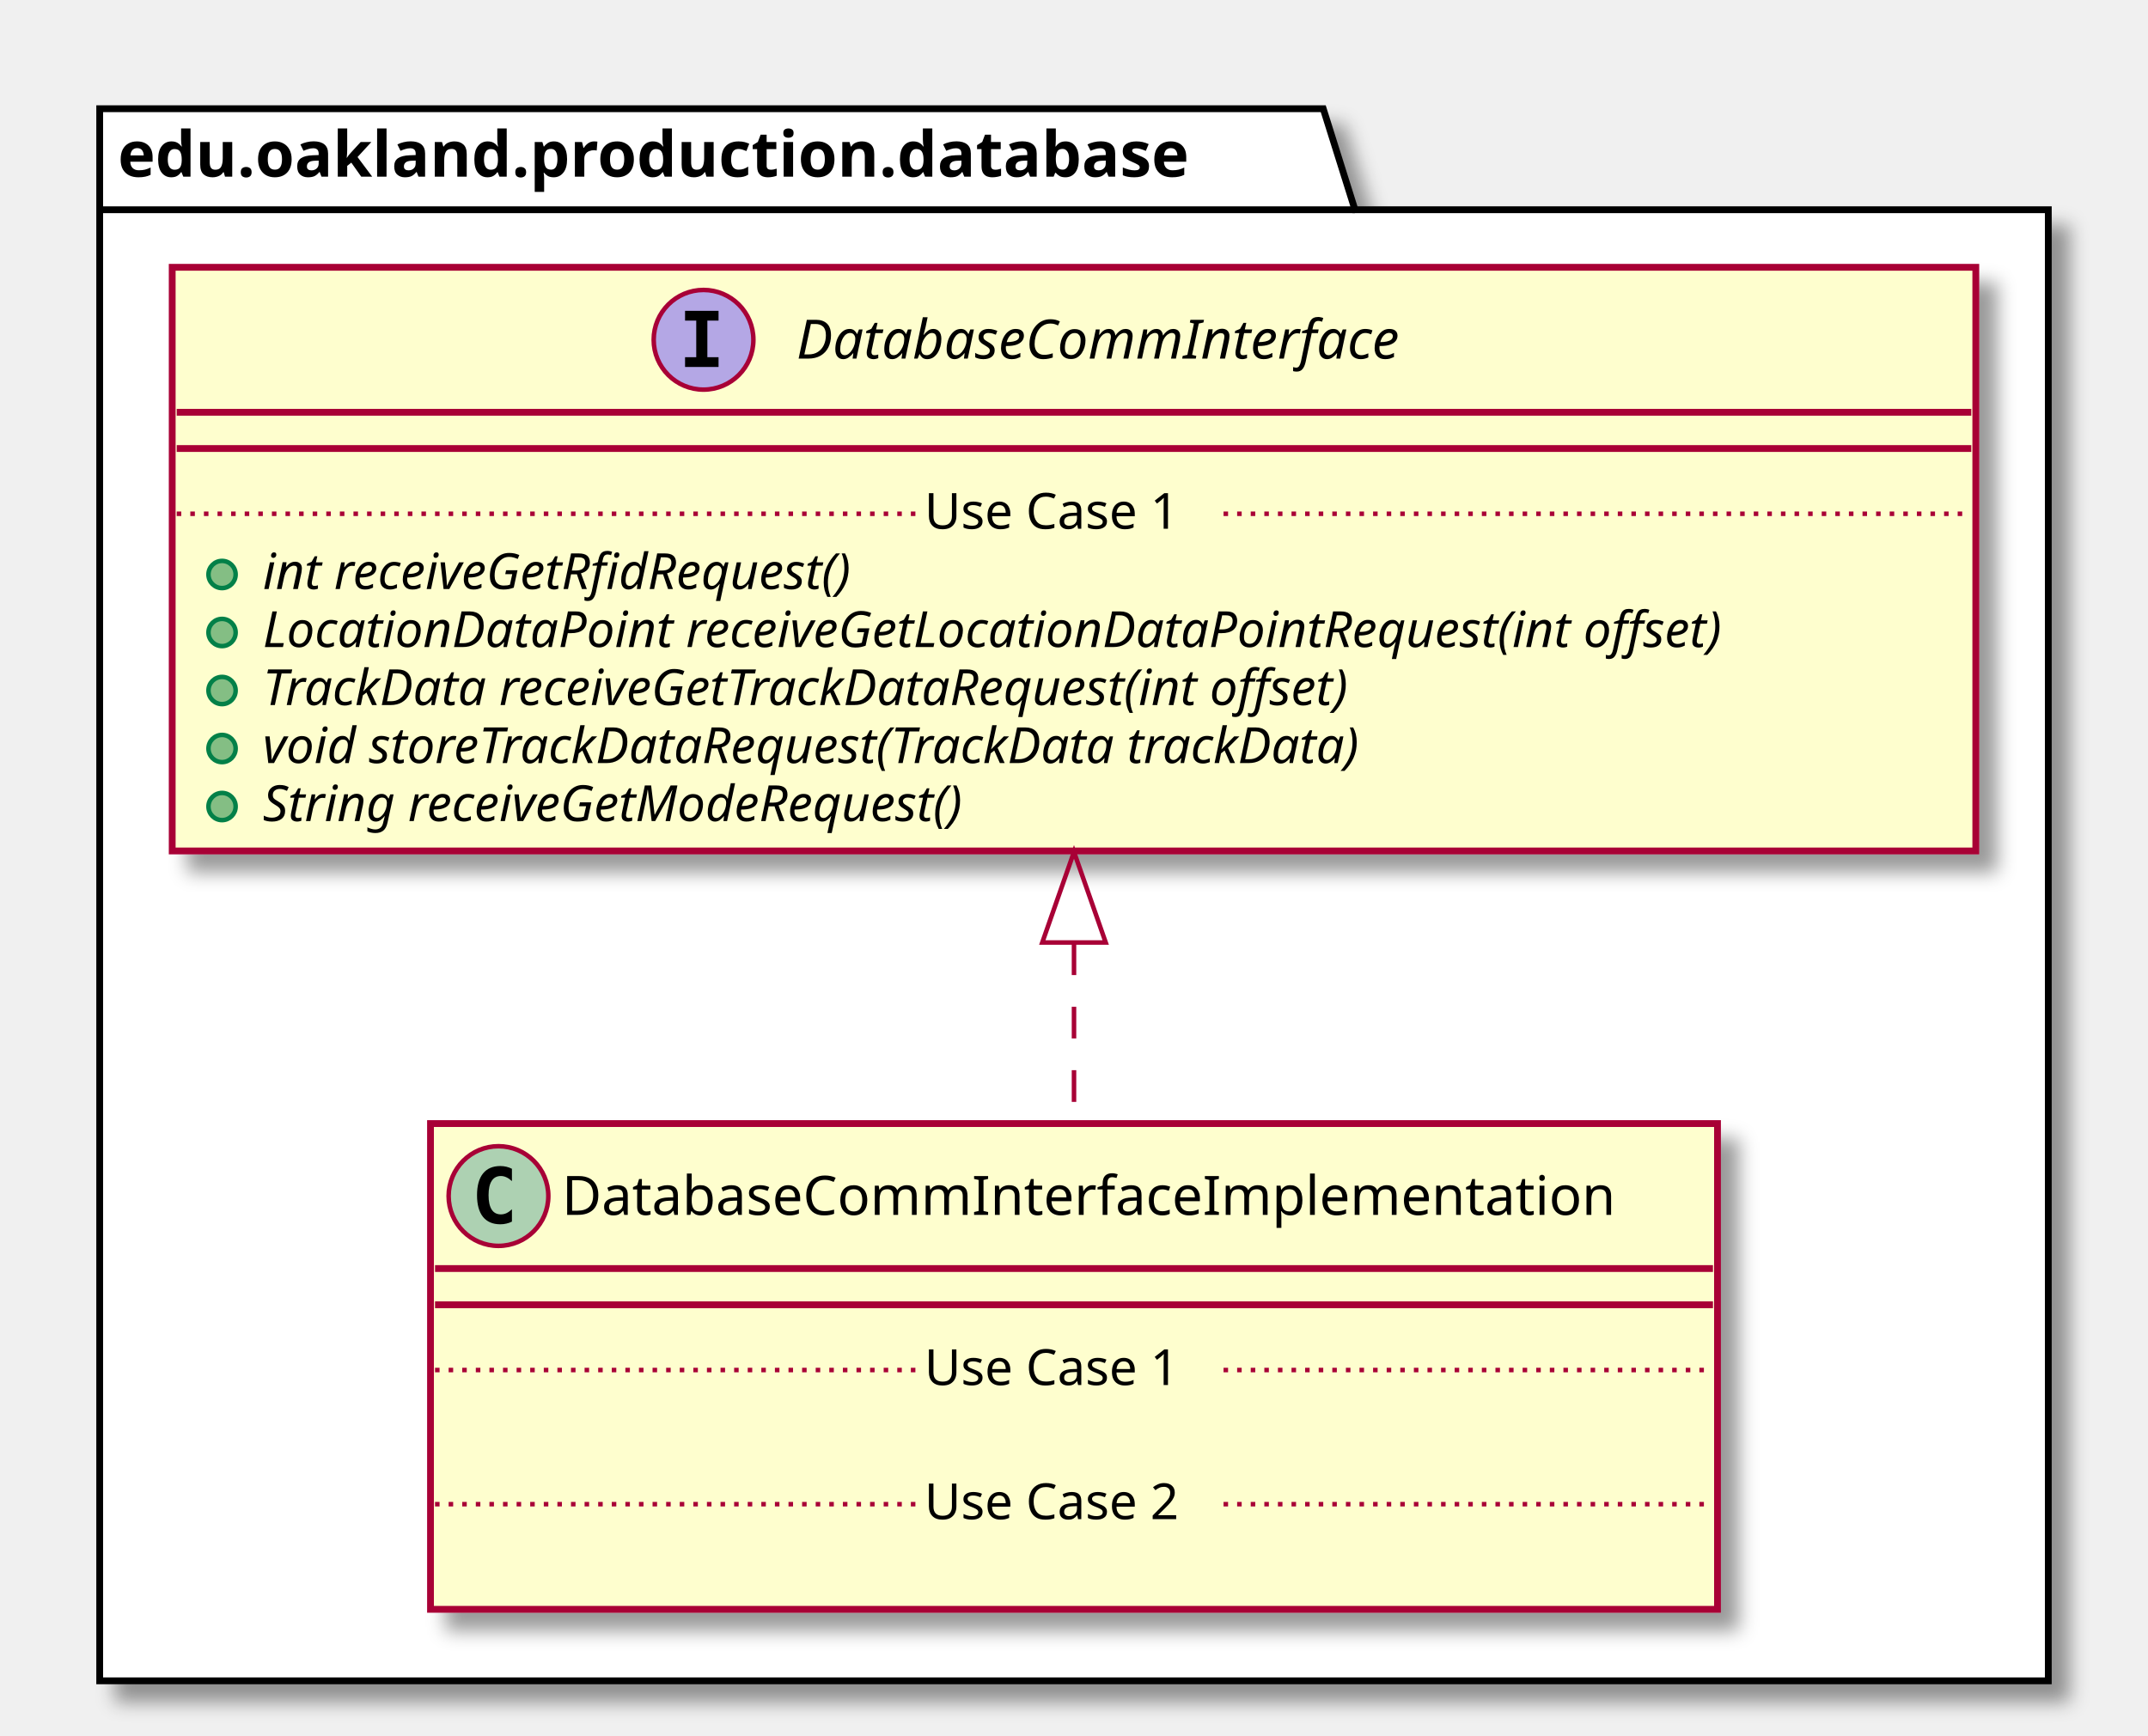
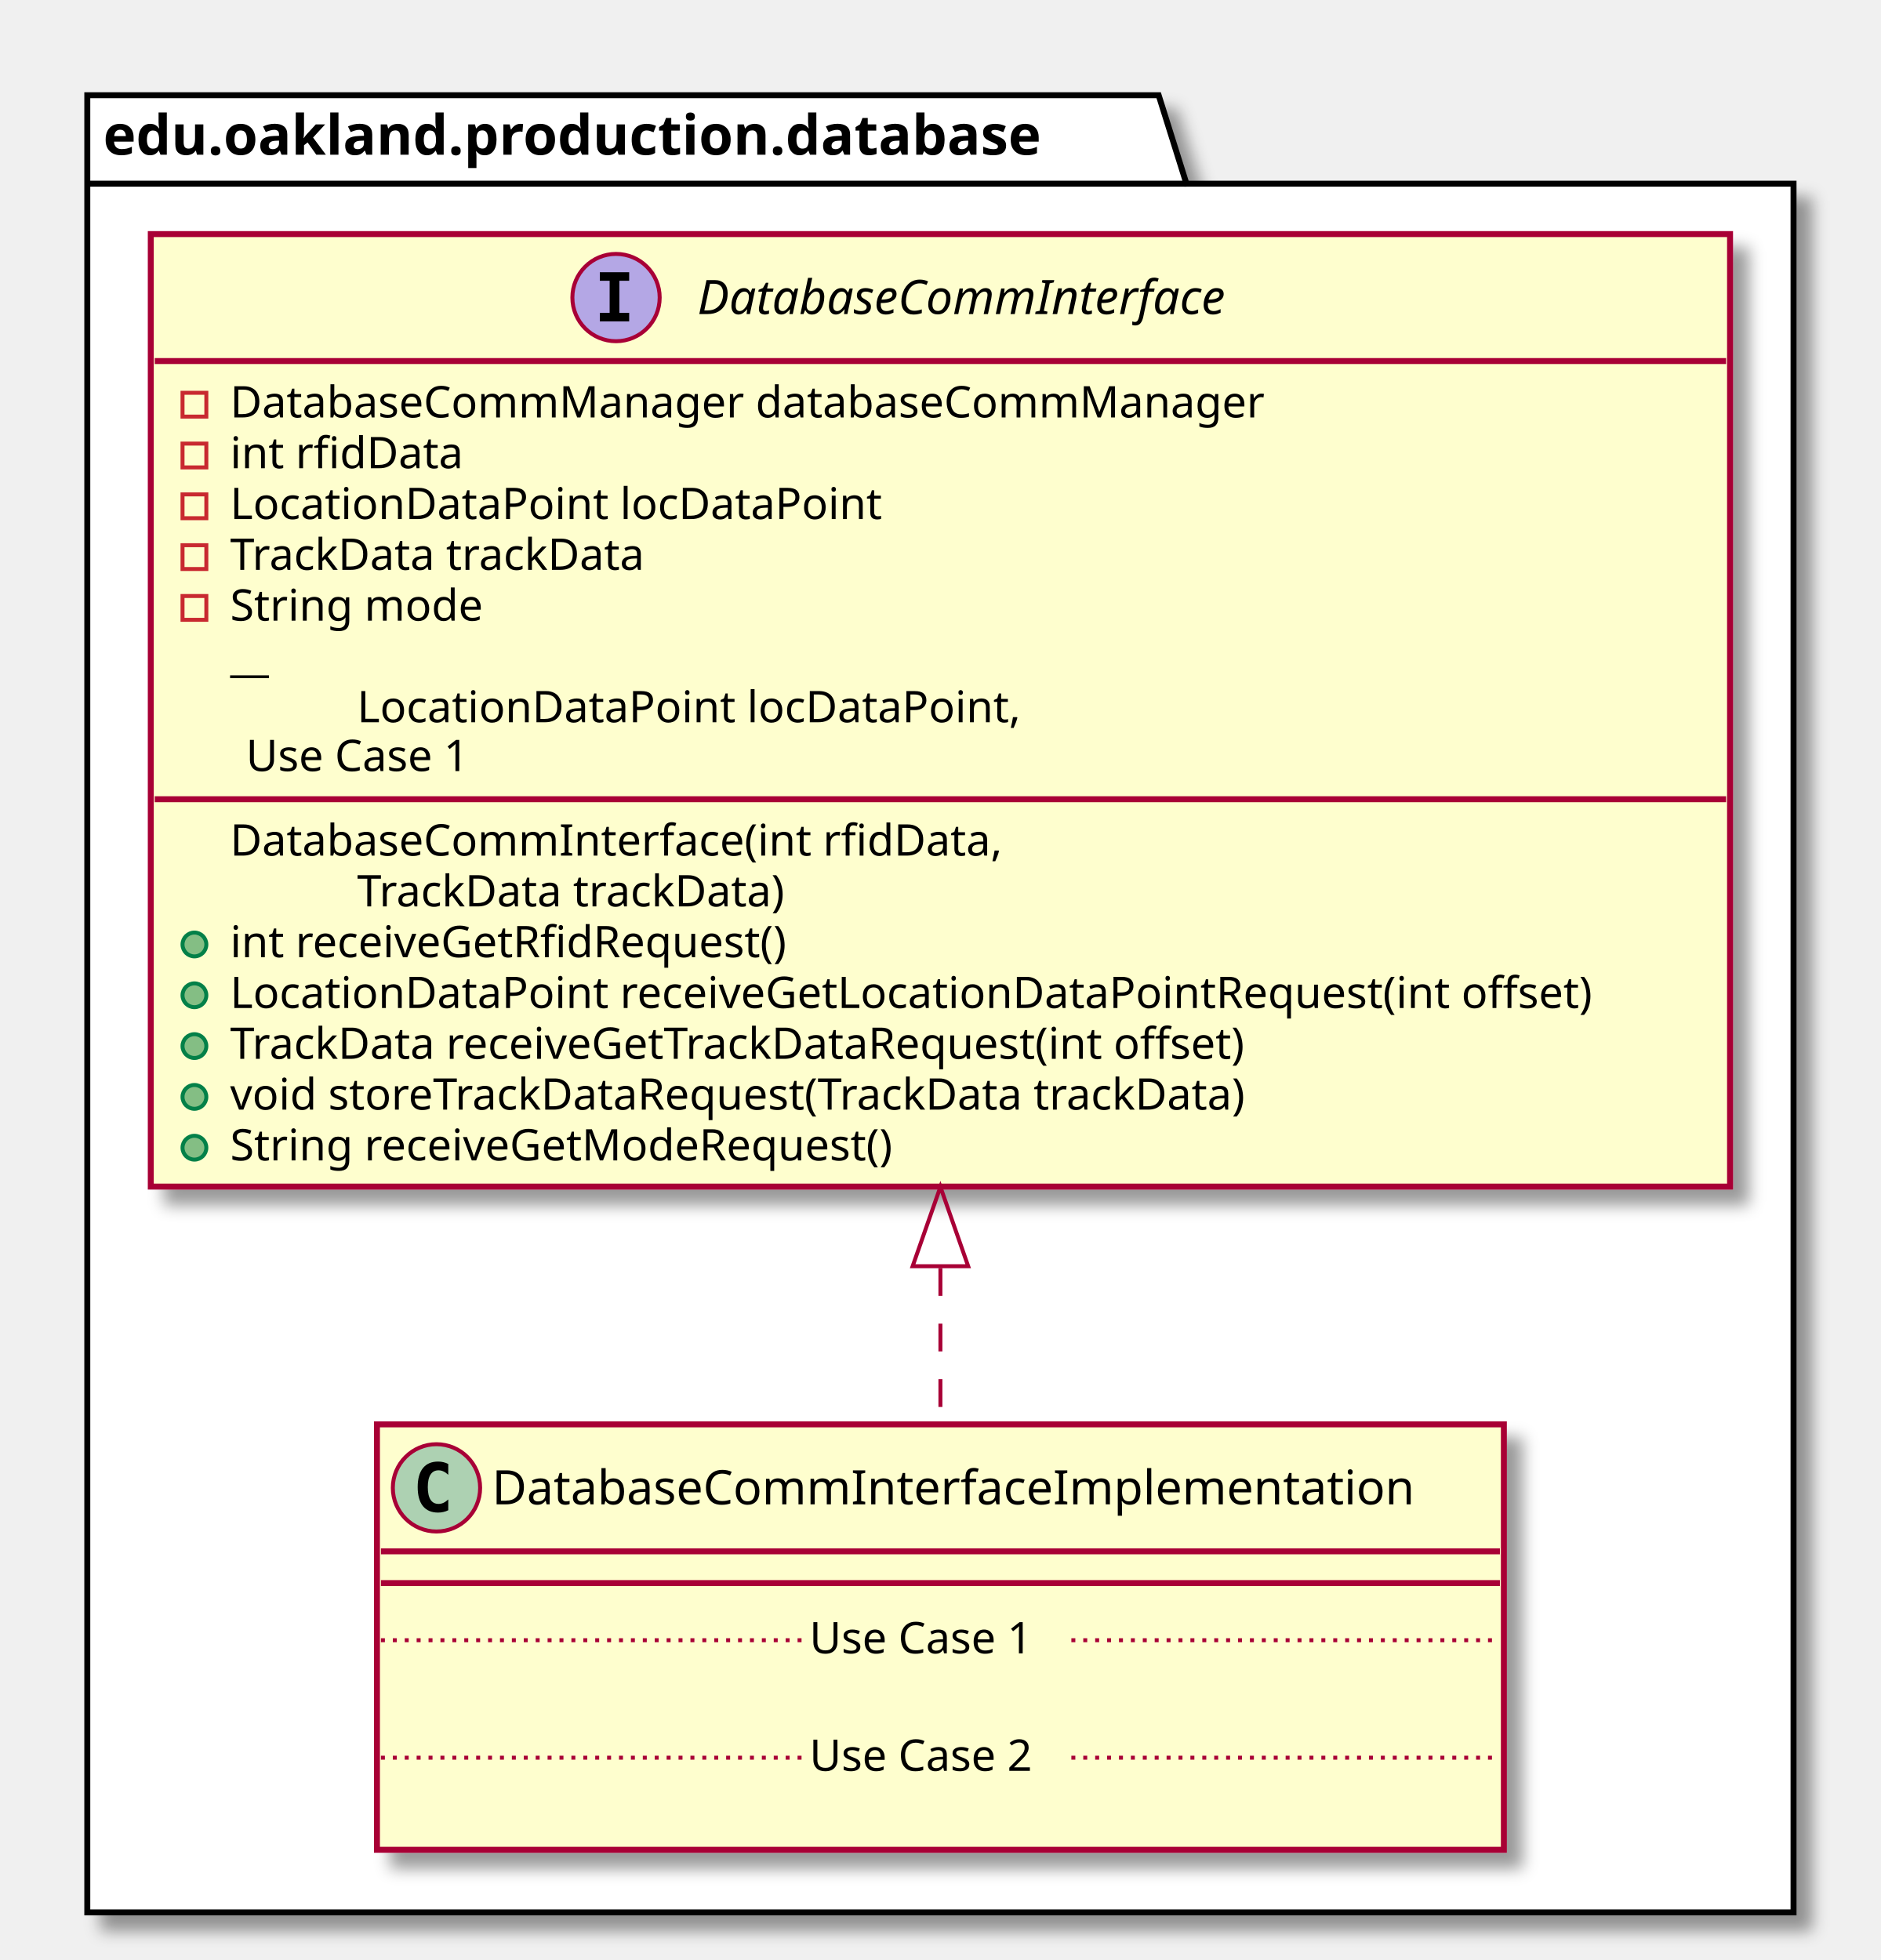
- <svg xmlns="http://www.w3.org/2000/svg" contentScriptType="application/ecmascript" contentStyleType="text/css" height="383px" preserveAspectRatio="none" style="width:474px;height:383px;" version="1.1" viewBox="0 0 474 383" width="474px" zoomAndPan="magnify">
+ <svg xmlns="http://www.w3.org/2000/svg" contentScriptType="application/ecmascript" contentStyleType="text/css" height="494px" preserveAspectRatio="none" style="width:474px;height:494px;" version="1.1" viewBox="0 0 474 494" width="474px" zoomAndPan="magnify">
  <defs>
-     <filter height="300%" id="f1q3rsvxwy1cmg" width="300%" x="-1" y="-1">
+     <filter height="300%" id="f10u9aubexu496" width="300%" x="-1" y="-1">
      <feGaussianBlur result="blurOut" stdDeviation="2.0" />
      <feColorMatrix in="blurOut" result="blurOut2" type="matrix" values="0 0 0 0 0 0 0 0 0 0 0 0 0 0 0 0 0 0 .4 0" />
      <feOffset dx="4.0" dy="4.0" in="blurOut2" result="blurOut3" />
      <feBlend in="SourceGraphic" in2="blurOut3" mode="normal" />
    </filter>
  </defs>
  <g>
-     <polygon fill="#FFFFFF" filter="url(#f1q3rsvxwy1cmg)" points="22,24,292,24,299,46.297,452,46.297,452,371,22,371,22,24" style="stroke: #000000; stroke-width: 1.5;" />
+     <polygon fill="#FFFFFF" filter="url(#f10u9aubexu496)" points="22,24,292,24,299,46.297,452,46.297,452,482,22,482,22,24" style="stroke: #000000; stroke-width: 1.5;" />
    <line style="stroke: #000000; stroke-width: 1.5;" x1="22" x2="299" y1="46.297" y2="46.297" />
    <text fill="#000000" font-family="sans-serif" font-size="14" font-weight="bold" lengthAdjust="spacingAndGlyphs" textLength="264" x="26" y="38.995">edu.oakland.production.database</text>
-     <rect fill="#FEFECE" filter="url(#f1q3rsvxwy1cmg)" height="107.219" id="DatabaseCommInterfaceImplementation" style="stroke: #A80036; stroke-width: 1.5;" width="284" x="95" y="248" />
-     <ellipse cx="110" cy="264" fill="#ADD1B2" rx="11" ry="11" style="stroke: #A80036; stroke-width: 1.0;" />
-     <path d="M112.969,269.641 Q112.391,269.938 111.75,270.078 Q111.109,270.234 110.406,270.234 Q107.906,270.234 106.578,268.594 Q105.266,266.938 105.266,263.812 Q105.266,260.688 106.578,259.031 Q107.906,257.375 110.406,257.375 Q111.109,257.375 111.75,257.531 Q112.406,257.688 112.969,257.984 L112.969,260.703 Q112.344,260.125 111.75,259.859 Q111.156,259.578 110.531,259.578 Q109.188,259.578 108.5,260.656 Q107.812,261.719 107.812,263.812 Q107.812,265.906 108.5,266.984 Q109.188,268.047 110.531,268.047 Q111.156,268.047 111.75,267.781 Q112.344,267.5 112.969,266.922 L112.969,269.641 Z " />
-     <text fill="#000000" font-family="sans-serif" font-size="12" lengthAdjust="spacingAndGlyphs" textLength="252" x="124" y="268.154">DatabaseCommInterfaceImplementation</text>
-     <line style="stroke: #A80036; stroke-width: 1.5;" x1="96" x2="378" y1="280" y2="280" />
-     <line style="stroke: #A80036; stroke-width: 1.5;" x1="96" x2="378" y1="288" y2="288" />
-     <text fill="#000000" font-family="sans-serif" font-size="11" lengthAdjust="spacingAndGlyphs" textLength="0" x="105" y="319.015" />
-     <line style="stroke: #A80036; stroke-width: 1.0; stroke-dasharray: 1.0,2.0;" x1="96" x2="204" y1="302.402" y2="302.402" />
-     <text fill="#000000" font-family="sans-serif" font-size="11" lengthAdjust="spacingAndGlyphs" textLength="66" x="204" y="305.71">Use Case 1</text>
-     <line style="stroke: #A80036; stroke-width: 1.0; stroke-dasharray: 1.0,2.0;" x1="270" x2="378" y1="302.402" y2="302.402" />
-     <text fill="#000000" font-family="sans-serif" font-size="11" lengthAdjust="spacingAndGlyphs" textLength="0" x="105" y="348.625" />
-     <line style="stroke: #A80036; stroke-width: 1.0; stroke-dasharray: 1.0,2.0;" x1="96" x2="204" y1="332.012" y2="332.012" />
-     <text fill="#000000" font-family="sans-serif" font-size="11" lengthAdjust="spacingAndGlyphs" textLength="66" x="204" y="335.32">Use Case 2</text>
-     <line style="stroke: #A80036; stroke-width: 1.0; stroke-dasharray: 1.0,2.0;" x1="270" x2="378" y1="332.012" y2="332.012" />
-     <rect fill="#FEFECE" filter="url(#f1q3rsvxwy1cmg)" height="128.828" id="DatabaseCommInterface" style="stroke: #A80036; stroke-width: 1.5;" width="398" x="38" y="59" />
+     <rect fill="#FEFECE" filter="url(#f10u9aubexu496)" height="107.219" id="DatabaseCommInterfaceImplementation" style="stroke: #A80036; stroke-width: 1.5;" width="284" x="95" y="359" />
+     <ellipse cx="110" cy="375" fill="#ADD1B2" rx="11" ry="11" style="stroke: #A80036; stroke-width: 1.0;" />
+     <path d="M112.969,380.641 Q112.391,380.938 111.75,381.078 Q111.109,381.234 110.406,381.234 Q107.906,381.234 106.578,379.594 Q105.266,377.938 105.266,374.812 Q105.266,371.688 106.578,370.031 Q107.906,368.375 110.406,368.375 Q111.109,368.375 111.75,368.531 Q112.406,368.688 112.969,368.984 L112.969,371.703 Q112.344,371.125 111.75,370.859 Q111.156,370.578 110.531,370.578 Q109.188,370.578 108.5,371.656 Q107.812,372.719 107.812,374.812 Q107.812,376.906 108.5,377.984 Q109.188,379.047 110.531,379.047 Q111.156,379.047 111.75,378.781 Q112.344,378.5 112.969,377.922 L112.969,380.641 Z " />
+     <text fill="#000000" font-family="sans-serif" font-size="12" lengthAdjust="spacingAndGlyphs" textLength="252" x="124" y="379.154">DatabaseCommInterfaceImplementation</text>
+     <line style="stroke: #A80036; stroke-width: 1.5;" x1="96" x2="378" y1="391" y2="391" />
+     <line style="stroke: #A80036; stroke-width: 1.5;" x1="96" x2="378" y1="399" y2="399" />
+     <text fill="#000000" font-family="sans-serif" font-size="11" lengthAdjust="spacingAndGlyphs" textLength="0" x="105" y="430.015" />
+     <line style="stroke: #A80036; stroke-width: 1.0; stroke-dasharray: 1.0,2.0;" x1="96" x2="204" y1="413.402" y2="413.402" />
+     <text fill="#000000" font-family="sans-serif" font-size="11" lengthAdjust="spacingAndGlyphs" textLength="66" x="204" y="416.71">Use Case 1</text>
+     <line style="stroke: #A80036; stroke-width: 1.0; stroke-dasharray: 1.0,2.0;" x1="270" x2="378" y1="413.402" y2="413.402" />
+     <text fill="#000000" font-family="sans-serif" font-size="11" lengthAdjust="spacingAndGlyphs" textLength="0" x="105" y="459.625" />
+     <line style="stroke: #A80036; stroke-width: 1.0; stroke-dasharray: 1.0,2.0;" x1="96" x2="204" y1="443.012" y2="443.012" />
+     <text fill="#000000" font-family="sans-serif" font-size="11" lengthAdjust="spacingAndGlyphs" textLength="66" x="204" y="446.32">Use Case 2</text>
+     <line style="stroke: #A80036; stroke-width: 1.0; stroke-dasharray: 1.0,2.0;" x1="270" x2="378" y1="443.012" y2="443.012" />
+     <rect fill="#FEFECE" filter="url(#f10u9aubexu496)" height="240.07" id="DatabaseCommInterface" style="stroke: #A80036; stroke-width: 1.5;" width="398" x="38" y="59" />
    <ellipse cx="155.25" cy="75" fill="#B4A7E5" rx="11" ry="11" style="stroke: #A80036; stroke-width: 1.0;" />
    <path d="M151.172,70.766 L151.172,68.609 L158.562,68.609 L158.562,70.766 L156.094,70.766 L156.094,78.844 L158.562,78.844 L158.562,81 L151.172,81 L151.172,78.844 L153.641,78.844 L153.641,70.766 L151.172,70.766 Z " />
    <text fill="#000000" font-family="sans-serif" font-size="12" font-style="italic" lengthAdjust="spacingAndGlyphs" textLength="155" x="175.75" y="79.154">DatabaseCommInterface</text>
    <line style="stroke: #A80036; stroke-width: 1.5;" x1="39" x2="435" y1="91" y2="91" />
-     <line style="stroke: #A80036; stroke-width: 1.5;" x1="39" x2="435" y1="99" y2="99" />
-     <ellipse cx="49" cy="126.805" fill="#84BE84" rx="3" ry="3" style="stroke: #038048; stroke-width: 1.0;" />
-     <text fill="#000000" font-family="sans-serif" font-size="11" font-style="italic" lengthAdjust="spacingAndGlyphs" textLength="156" x="58" y="130.015">int receiveGetRfidRequest()</text>
-     <ellipse cx="49" cy="139.609" fill="#84BE84" rx="3" ry="3" style="stroke: #038048; stroke-width: 1.0;" />
-     <text fill="#000000" font-family="sans-serif" font-size="11" font-style="italic" lengthAdjust="spacingAndGlyphs" textLength="372" x="58" y="142.82">LocationDataPoint receiveGetLocationDataPointRequest(int offset)</text>
-     <ellipse cx="49" cy="152.414" fill="#84BE84" rx="3" ry="3" style="stroke: #038048; stroke-width: 1.0;" />
-     <text fill="#000000" font-family="sans-serif" font-size="11" font-style="italic" lengthAdjust="spacingAndGlyphs" textLength="284" x="58" y="155.625">TrackData receiveGetTrackDataRequest(int offset)</text>
-     <ellipse cx="49" cy="165.219" fill="#84BE84" rx="3" ry="3" style="stroke: #038048; stroke-width: 1.0;" />
-     <text fill="#000000" font-family="sans-serif" font-size="11" font-style="italic" lengthAdjust="spacingAndGlyphs" textLength="283" x="58" y="168.429">void storeTrackDataRequest(TrackData trackData)</text>
-     <ellipse cx="49" cy="178.023" fill="#84BE84" rx="3" ry="3" style="stroke: #038048; stroke-width: 1.0;" />
-     <text fill="#000000" font-family="sans-serif" font-size="11" font-style="italic" lengthAdjust="spacingAndGlyphs" textLength="183" x="58" y="181.234">String receiveGetModeRequest()</text>
-     <line style="stroke: #A80036; stroke-width: 1.0; stroke-dasharray: 1.0,2.0;" x1="39" x2="204" y1="113.402" y2="113.402" />
-     <text fill="#000000" font-family="sans-serif" font-size="11" lengthAdjust="spacingAndGlyphs" textLength="66" x="204" y="116.71">Use Case 1</text>
-     <line style="stroke: #A80036; stroke-width: 1.0; stroke-dasharray: 1.0,2.0;" x1="270" x2="435" y1="113.402" y2="113.402" />
-     <path d="M237,208.22 C237,221.69 237,235.3 237,247.77 " fill="none" id="DatabaseCommInterface&lt;-DatabaseCommInterfaceImplementation" style="stroke: #A80036; stroke-width: 1.0; stroke-dasharray: 7.0,7.0;" />
-     <polygon fill="none" points="230,208.04,237,188.04,244,208.04,230,208.04" style="stroke: #A80036; stroke-width: 1.0;" />
+     <rect fill="none" height="6" style="stroke: #C82930; stroke-width: 1.0;" width="6" x="46" y="99" />
+     <text fill="#000000" font-family="sans-serif" font-size="11" lengthAdjust="spacingAndGlyphs" textLength="283" x="58" y="105.21">DatabaseCommManager databaseCommManager</text>
+     <rect fill="none" height="6" style="stroke: #C82930; stroke-width: 1.0;" width="6" x="46" y="111.805" />
+     <text fill="#000000" font-family="sans-serif" font-size="11" lengthAdjust="spacingAndGlyphs" textLength="63" x="58" y="118.015">int rfidData</text>
+     <rect fill="none" height="6" style="stroke: #C82930; stroke-width: 1.0;" width="6" x="46" y="124.609" />
+     <text fill="#000000" font-family="sans-serif" font-size="11" lengthAdjust="spacingAndGlyphs" textLength="175" x="58" y="130.82">LocationDataPoint locDataPoint</text>
+     <rect fill="none" height="6" style="stroke: #C82930; stroke-width: 1.0;" width="6" x="46" y="137.414" />
+     <text fill="#000000" font-family="sans-serif" font-size="11" lengthAdjust="spacingAndGlyphs" textLength="115" x="58" y="143.625">TrackData trackData</text>
+     <rect fill="none" height="6" style="stroke: #C82930; stroke-width: 1.0;" width="6" x="46" y="150.219" />
+     <text fill="#000000" font-family="sans-serif" font-size="11" lengthAdjust="spacingAndGlyphs" textLength="70" x="58" y="156.429">String mode</text>
+     <text fill="#000000" font-family="sans-serif" font-size="11" lengthAdjust="spacingAndGlyphs" textLength="12" x="58" y="169.234">__</text>
+     <text fill="#000000" font-family="sans-serif" font-size="11" lengthAdjust="spacingAndGlyphs" textLength="179" x="90" y="182.039">LocationDataPoint locDataPoint,</text>
+     <line style="stroke: #A80036; stroke-width: 1.0; stroke-dasharray: 1.0,2.0;" x1="58" x2="58" y1="191.035" y2="191.035" />
+     <text fill="#000000" font-family="sans-serif" font-size="11" lengthAdjust="spacingAndGlyphs" textLength="66" x="62" y="194.343">Use Case 1</text>
+     <line style="stroke: #A80036; stroke-width: 1.0; stroke-dasharray: 1.0,2.0;" x1="132" x2="132" y1="191.035" y2="191.035" />
+     <line style="stroke: #A80036; stroke-width: 1.5;" x1="39" x2="435" y1="201.438" y2="201.438" />
+     <text fill="#000000" font-family="sans-serif" font-size="11" lengthAdjust="spacingAndGlyphs" textLength="212" x="58" y="215.648">DatabaseCommInterface(int rfidData,</text>
+     <text fill="#000000" font-family="sans-serif" font-size="11" lengthAdjust="spacingAndGlyphs" textLength="119" x="90" y="228.453">TrackData trackData)</text>
+     <ellipse cx="49" cy="238.047" fill="#84BE84" rx="3" ry="3" style="stroke: #038048; stroke-width: 1.0;" />
+     <text fill="#000000" font-family="sans-serif" font-size="11" lengthAdjust="spacingAndGlyphs" textLength="154" x="58" y="241.257">int receiveGetRfidRequest()</text>
+     <ellipse cx="49" cy="250.852" fill="#84BE84" rx="3" ry="3" style="stroke: #038048; stroke-width: 1.0;" />
+     <text fill="#000000" font-family="sans-serif" font-size="11" lengthAdjust="spacingAndGlyphs" textLength="372" x="58" y="254.062">LocationDataPoint receiveGetLocationDataPointRequest(int offset)</text>
+     <ellipse cx="49" cy="263.656" fill="#84BE84" rx="3" ry="3" style="stroke: #038048; stroke-width: 1.0;" />
+     <text fill="#000000" font-family="sans-serif" font-size="11" lengthAdjust="spacingAndGlyphs" textLength="284" x="58" y="266.867">TrackData receiveGetTrackDataRequest(int offset)</text>
+     <ellipse cx="49" cy="276.461" fill="#84BE84" rx="3" ry="3" style="stroke: #038048; stroke-width: 1.0;" />
+     <text fill="#000000" font-family="sans-serif" font-size="11" lengthAdjust="spacingAndGlyphs" textLength="283" x="58" y="279.671">void storeTrackDataRequest(TrackData trackData)</text>
+     <ellipse cx="49" cy="289.266" fill="#84BE84" rx="3" ry="3" style="stroke: #038048; stroke-width: 1.0;" />
+     <text fill="#000000" font-family="sans-serif" font-size="11" lengthAdjust="spacingAndGlyphs" textLength="183" x="58" y="292.476">String receiveGetModeRequest()</text>
+     <path d="M237,319.61 C237,333.41 237,346.74 237,358.77 " fill="none" id="DatabaseCommInterface&lt;-DatabaseCommInterfaceImplementation" style="stroke: #A80036; stroke-width: 1.0; stroke-dasharray: 7.0,7.0;" />
+     <polygon fill="none" points="230,319.14,237,299.14,244,319.14,230,319.14" style="stroke: #A80036; stroke-width: 1.0;" />
  </g>
</svg>
